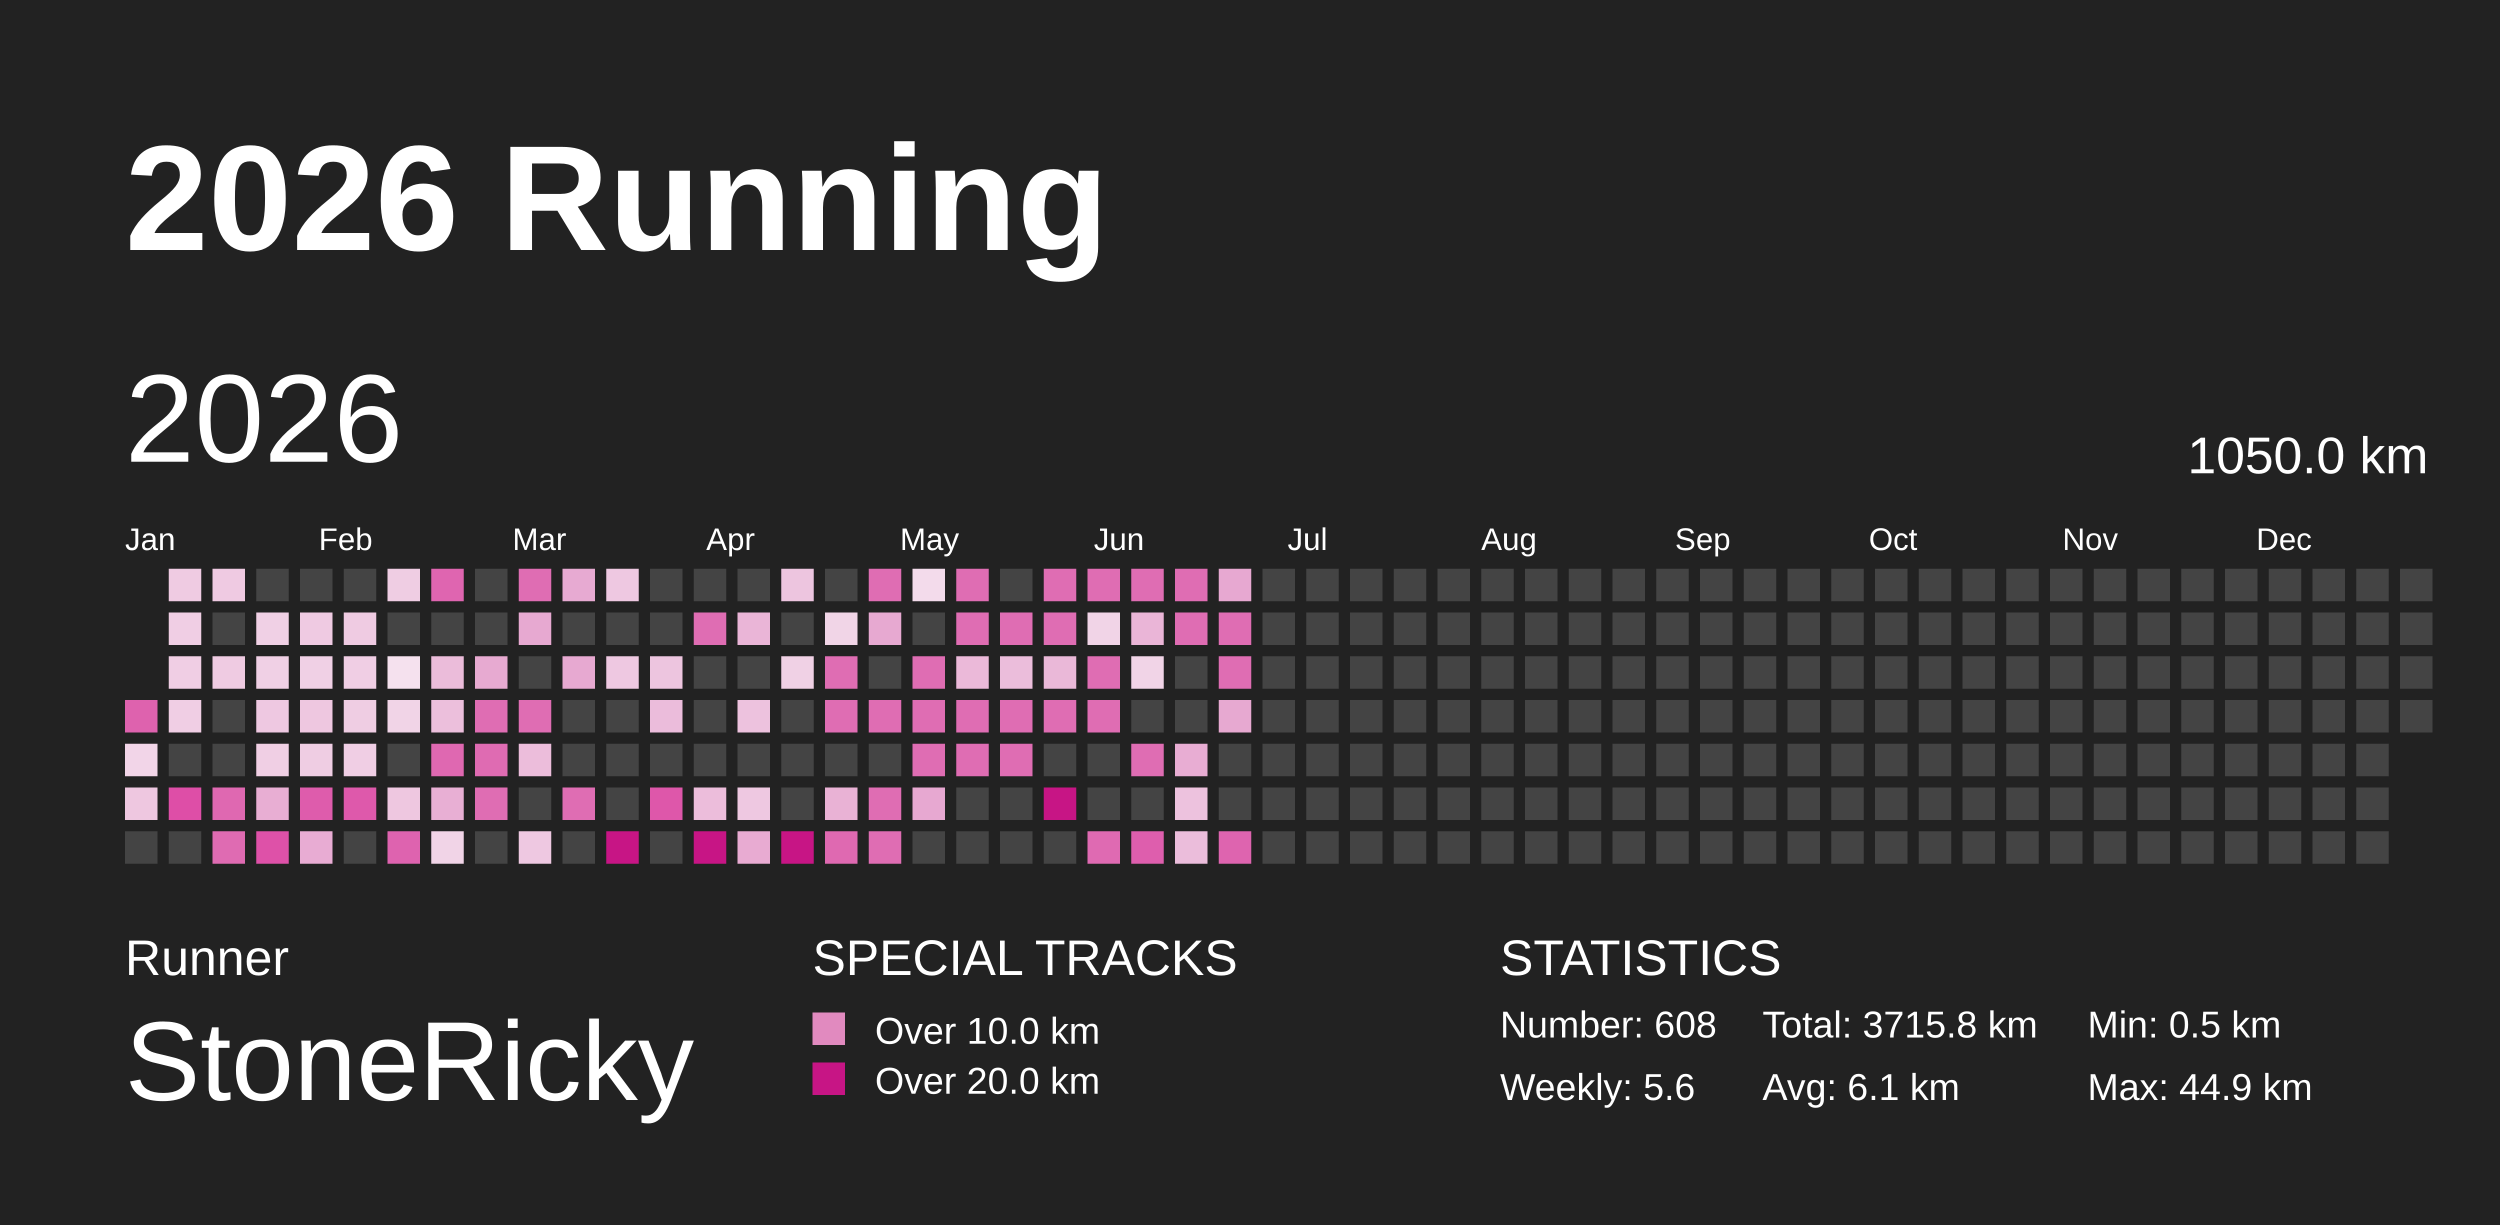
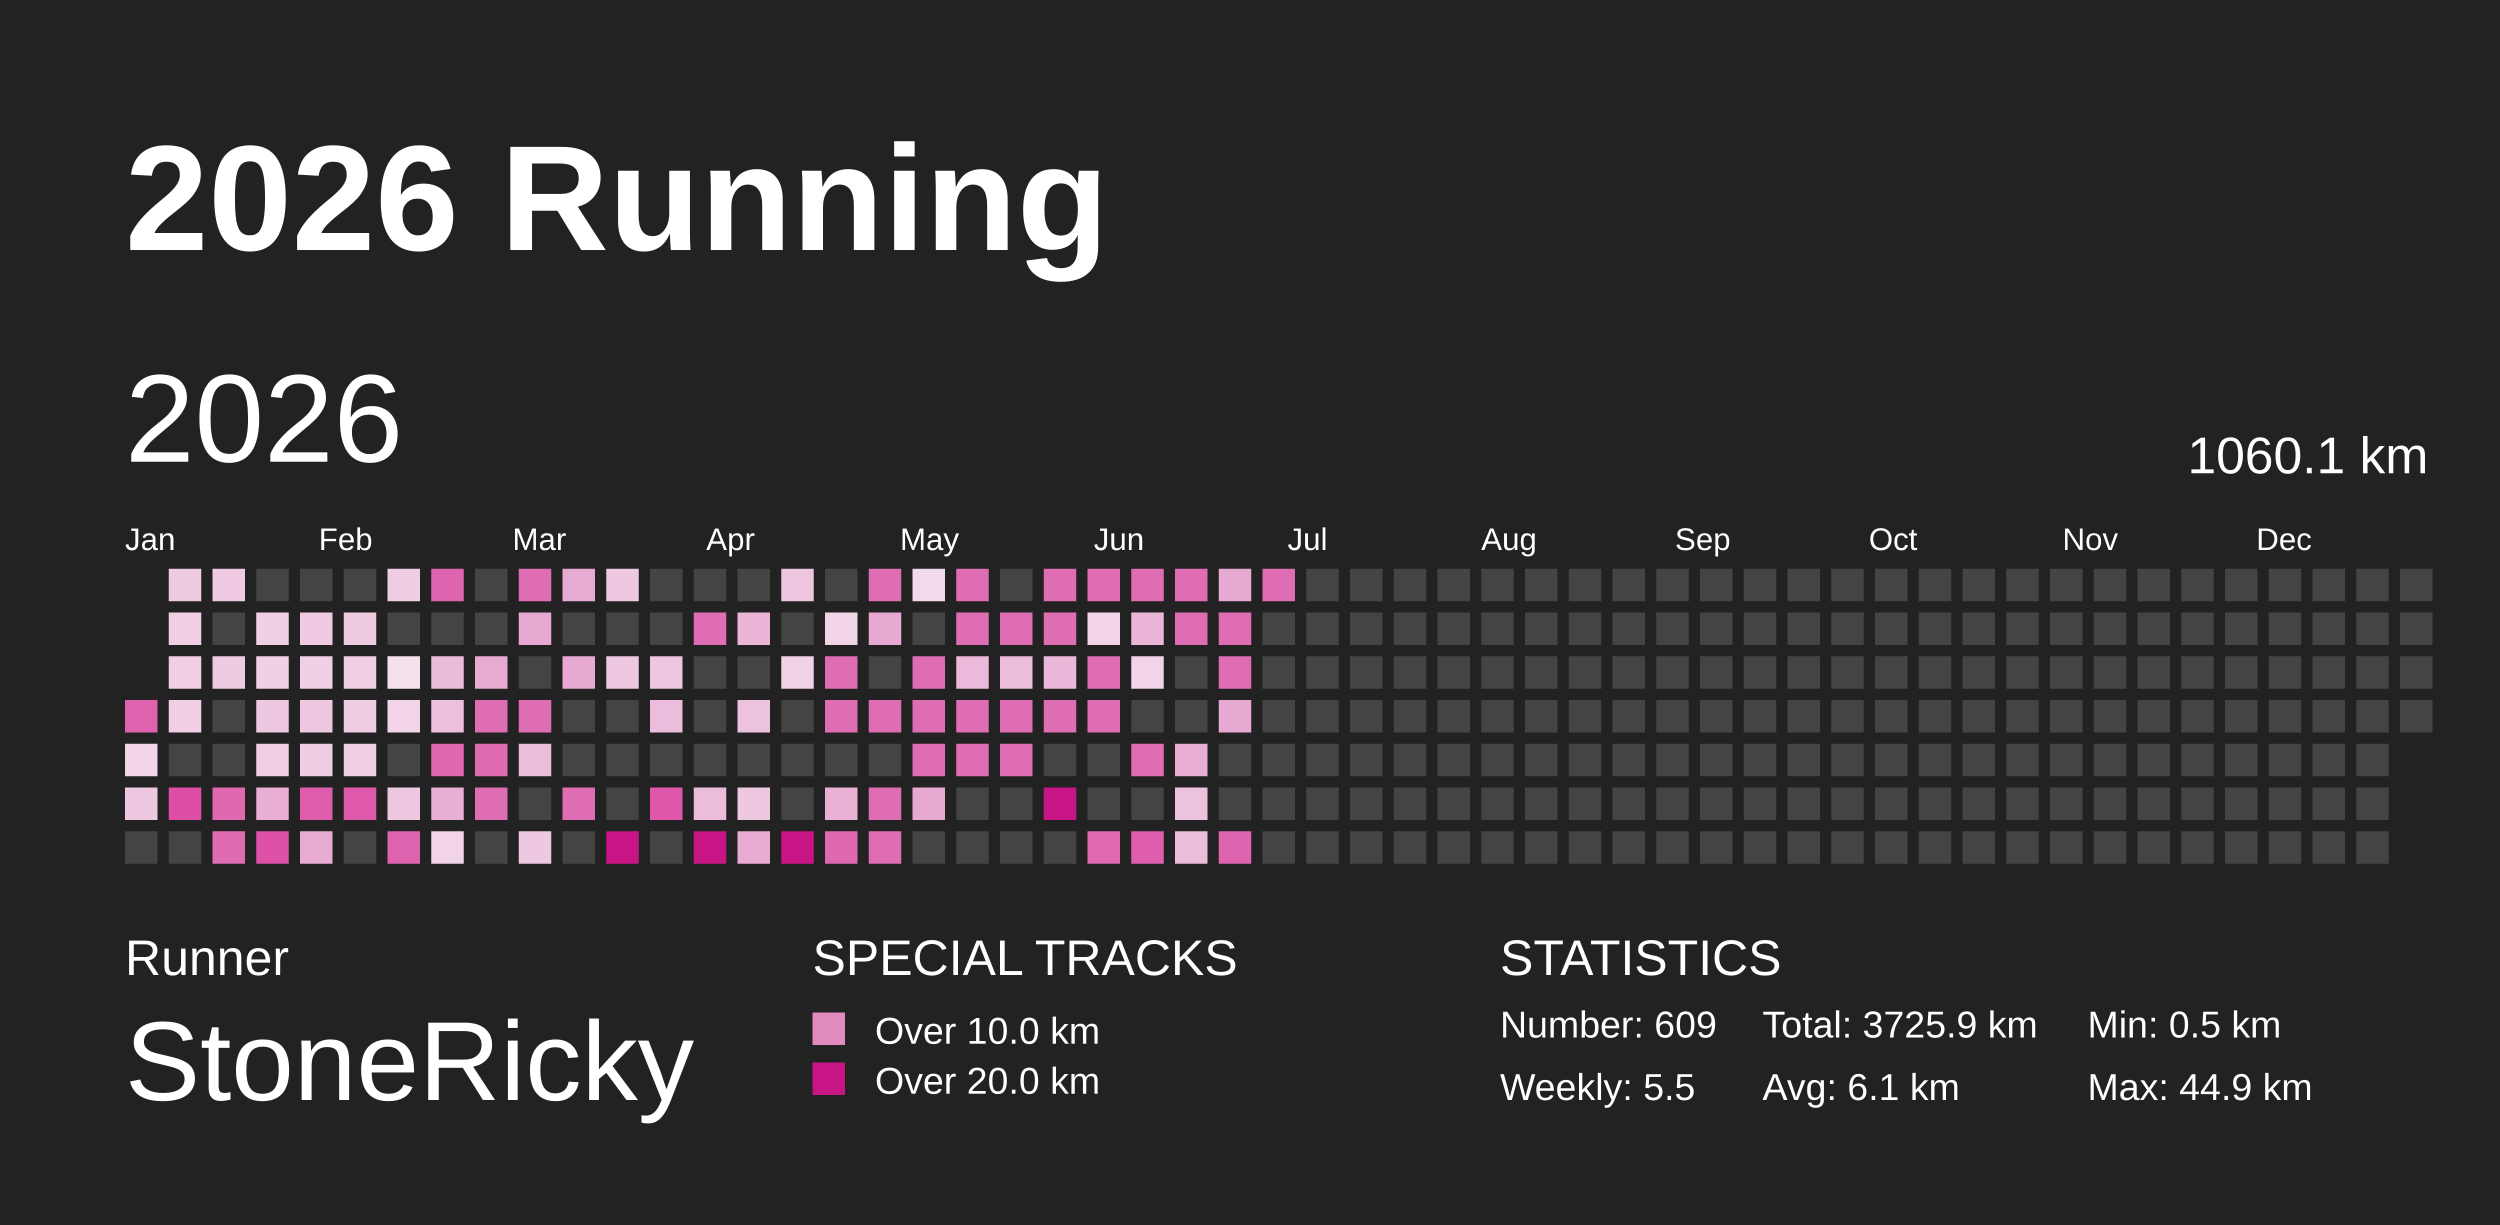
<svg xmlns="http://www.w3.org/2000/svg" baseProfile="full" height="98mm" version="1.1" viewBox="0,0,200,98" width="200mm">
  <defs>
    <pattern height="2" id="indoor-stripe" patternUnits="userSpaceOnUse" width="2">
      <line stroke="white" stroke-opacity="0.45" stroke-width="0.5" x1="0" x2="2" y1="2" y2="0" />
    </pattern>
  </defs>
  <rect fill="#222222" height="98" width="200" x="0" y="0" />
  <text fill="#FFFFFF" style="font-size:12px; font-family:Arial; font-weight:bold;" x="10" y="20">2026 Running</text>
  <text fill="#FFFFFF" style="font-size:4px; font-family:Arial" x="10" y="78">Runner</text>
  <text fill="#FFFFFF" style="font-size:9px; font-family:Arial" x="10" y="88">StoneRicky</text>
  <text fill="#FFFFFF" style="font-size:4px; font-family:Arial" x="65" y="78">SPECIAL TRACKS</text>
  <rect fill="#E18ABF" height="2.6" width="2.6" x="65" y="81" />
  <text fill="#FFFFFF" style="font-size:3px; font-family:Arial" x="70" y="83.5">Over 10.0 km</text>
  <rect fill="#C71585" height="2.6" width="2.6" x="65" y="85" />
  <text fill="#FFFFFF" style="font-size:3px; font-family:Arial" x="70" y="87.5">Over 20.0 km</text>
  <text fill="#FFFFFF" style="font-size:4px; font-family:Arial" x="120" y="78">STATISTICS</text>
-   <text fill="#FFFFFF" style="font-size:3px; font-family:Arial" x="120" y="83">Number: 608</text>
-   <text fill="#FFFFFF" style="font-size:3px; font-family:Arial" x="120" y="88">Weekly: 5.6</text>
-   <text fill="#FFFFFF" style="font-size:3px; font-family:Arial" x="141" y="83">Total: 3715.8 km</text>
+   <text fill="#FFFFFF" style="font-size:3px; font-family:Arial" x="120" y="83">Number: 609</text>
+   <text fill="#FFFFFF" style="font-size:3px; font-family:Arial" x="120" y="88">Weekly: 5.5</text>
+   <text fill="#FFFFFF" style="font-size:3px; font-family:Arial" x="141" y="83">Total: 3725.9 km</text>
  <text fill="#FFFFFF" style="font-size:3px; font-family:Arial" x="141" y="88">Avg: 6.1 km</text>
  <text fill="#FFFFFF" style="font-size:3px; font-family:Arial" x="167" y="83">Min: 0.5 km</text>
  <text fill="#FFFFFF" style="font-size:3px; font-family:Arial" x="167" y="88">Max: 44.9 km</text>
  <text dominant-baseline="hanging" fill="#FFFFFF" style="font-size:10.0px; font-family:Arial;" x="10" y="30">2026</text>
-   <text dominant-baseline="hanging" fill="#FFFFFF" style="font-size:4.125px; font-family:Arial;" x="175" y="35">1050.0 km</text>
+   <text dominant-baseline="hanging" fill="#FFFFFF" style="font-size:4.125px; font-family:Arial;" x="175" y="35">1060.1 km</text>
  <text fill="#FFFFFF" style="font-size:2.5px; font-family:Arial" x="10.0" y="44">Jan</text>
  <text fill="#FFFFFF" style="font-size:2.5px; font-family:Arial" x="25.5" y="44">Feb</text>
  <text fill="#FFFFFF" style="font-size:2.5px; font-family:Arial" x="41.0" y="44">Mar</text>
  <text fill="#FFFFFF" style="font-size:2.5px; font-family:Arial" x="56.5" y="44">Apr</text>
  <text fill="#FFFFFF" style="font-size:2.5px; font-family:Arial" x="72.0" y="44">May</text>
  <text fill="#FFFFFF" style="font-size:2.5px; font-family:Arial" x="87.5" y="44">Jun</text>
  <text fill="#FFFFFF" style="font-size:2.5px; font-family:Arial" x="103.0" y="44">Jul</text>
  <text fill="#FFFFFF" style="font-size:2.5px; font-family:Arial" x="118.5" y="44">Aug</text>
  <text fill="#FFFFFF" style="font-size:2.5px; font-family:Arial" x="134.0" y="44">Sep</text>
  <text fill="#FFFFFF" style="font-size:2.5px; font-family:Arial" x="149.5" y="44">Oct</text>
  <text fill="#FFFFFF" style="font-size:2.5px; font-family:Arial" x="165.0" y="44">Nov</text>
  <text fill="#FFFFFF" style="font-size:2.5px; font-family:Arial" x="180.5" y="44">Dec</text>
  <rect fill="#de62ae" height="2.6" width="2.6" x="10.0" y="56.0" />
  <rect fill="#f2d5e8" height="2.6" width="2.6" x="10.0" y="59.5" />
  <rect fill="#eec7e0" height="2.6" width="2.6" x="10.0" y="63.0" />
  <rect fill="#444444" height="2.6" width="2.6" x="10.0" y="66.5" />
  <rect fill="#efcbe2" height="2.6" width="2.6" x="13.5" y="45.5" />
  <rect fill="#f0cee4" height="2.6" width="2.6" x="13.5" y="49.0" />
  <rect fill="#f0cee4" height="2.6" width="2.6" x="13.5" y="52.5" />
  <rect fill="#f0cee4" height="2.6" width="2.6" x="13.5" y="56.0" />
  <rect fill="#444444" height="2.6" width="2.6" x="13.5" y="59.5" />
  <rect fill="#de4ea7" height="2.6" width="2.6" x="13.5" y="63.0" />
  <rect fill="#444444" height="2.6" width="2.6" x="13.5" y="66.5" />
  <rect fill="#efcae2" height="2.6" width="2.6" x="17.0" y="45.5" />
  <rect fill="#444444" height="2.6" width="2.6" x="17.0" y="49.0" />
  <rect fill="#efcbe2" height="2.6" width="2.6" x="17.0" y="52.5" />
  <rect fill="#444444" height="2.6" width="2.6" x="17.0" y="56.0" />
  <rect fill="#444444" height="2.6" width="2.6" x="17.0" y="59.5" />
  <rect fill="#df68b1" height="2.6" width="2.6" x="17.0" y="63.0" />
  <rect fill="#df6bb2" height="2.6" width="2.6" x="17.0" y="66.5" />
  <rect fill="#444444" height="2.6" width="2.6" x="20.5" y="45.5" />
  <rect fill="#f0d0e5" height="2.6" width="2.6" x="20.5" y="49.0" />
  <rect fill="#f0d0e5" height="2.6" width="2.6" x="20.5" y="52.5" />
  <rect fill="#eec8e1" height="2.6" width="2.6" x="20.5" y="56.0" />
  <rect fill="#f0cfe4" height="2.6" width="2.6" x="20.5" y="59.5" />
  <rect fill="#e8aed3" height="2.6" width="2.6" x="20.5" y="63.0" />
  <rect fill="#de51a8" height="2.6" width="2.6" x="20.5" y="66.5" />
  <rect fill="#444444" height="2.6" width="2.6" x="24.0" y="45.5" />
  <rect fill="#efcae2" height="2.6" width="2.6" x="24.0" y="49.0" />
  <rect fill="#f0d0e5" height="2.6" width="2.6" x="24.0" y="52.5" />
  <rect fill="#eec7e0" height="2.6" width="2.6" x="24.0" y="56.0" />
  <rect fill="#efcde3" height="2.6" width="2.6" x="24.0" y="59.5" />
  <rect fill="#de5cac" height="2.6" width="2.6" x="24.0" y="63.0" />
  <rect fill="#e8acd3" height="2.6" width="2.6" x="24.0" y="66.5" />
  <rect fill="#444444" height="2.6" width="2.6" x="27.5" y="45.5" />
  <rect fill="#efcbe2" height="2.6" width="2.6" x="27.5" y="49.0" />
  <rect fill="#f0cee4" height="2.6" width="2.6" x="27.5" y="52.5" />
  <rect fill="#efcde3" height="2.6" width="2.6" x="27.5" y="56.0" />
  <rect fill="#f0cee4" height="2.6" width="2.6" x="27.5" y="59.5" />
  <rect fill="#de59ab" height="2.6" width="2.6" x="27.5" y="63.0" />
  <rect fill="#444444" height="2.6" width="2.6" x="27.5" y="66.5" />
  <rect fill="#efcde3" height="2.6" width="2.6" x="31.0" y="45.5" />
  <rect fill="#444444" height="2.6" width="2.6" x="31.0" y="49.0" />
  <rect fill="#f5e1ee" height="2.6" width="2.6" x="31.0" y="52.5" />
  <rect fill="#f1d4e7" height="2.6" width="2.6" x="31.0" y="56.0" />
  <rect fill="#444444" height="2.6" width="2.6" x="31.0" y="59.5" />
  <rect fill="#eec7e0" height="2.6" width="2.6" x="31.0" y="63.0" />
  <rect fill="#de63af" height="2.6" width="2.6" x="31.0" y="66.5" />
  <rect fill="#df65b0" height="2.6" width="2.6" x="34.5" y="45.5" />
  <rect fill="#444444" height="2.6" width="2.6" x="34.5" y="49.0" />
  <rect fill="#ebbcda" height="2.6" width="2.6" x="34.5" y="52.5" />
  <rect fill="#ecbfdc" height="2.6" width="2.6" x="34.5" y="56.0" />
  <rect fill="#df68b1" height="2.6" width="2.6" x="34.5" y="59.5" />
  <rect fill="#e8afd4" height="2.6" width="2.6" x="34.5" y="63.0" />
  <rect fill="#f1d4e7" height="2.6" width="2.6" x="34.5" y="66.5" />
  <rect fill="#444444" height="2.6" width="2.6" x="38.0" y="45.5" />
  <rect fill="#444444" height="2.6" width="2.6" x="38.0" y="49.0" />
  <rect fill="#e7aad1" height="2.6" width="2.6" x="38.0" y="52.5" />
  <rect fill="#df6db3" height="2.6" width="2.6" x="38.0" y="56.0" />
  <rect fill="#df6bb2" height="2.6" width="2.6" x="38.0" y="59.5" />
  <rect fill="#df6db3" height="2.6" width="2.6" x="38.0" y="63.0" />
  <rect fill="#444444" height="2.6" width="2.6" x="38.0" y="66.5" />
  <rect fill="#df6db3" height="2.6" width="2.6" x="41.5" y="45.5" />
  <rect fill="#e7a9d1" height="2.6" width="2.6" x="41.5" y="49.0" />
  <rect fill="#444444" height="2.6" width="2.6" x="41.5" y="52.5" />
  <rect fill="#df6db3" height="2.6" width="2.6" x="41.5" y="56.0" />
  <rect fill="#ecbddb" height="2.6" width="2.6" x="41.5" y="59.5" />
  <rect fill="#444444" height="2.6" width="2.6" x="41.5" y="63.0" />
  <rect fill="#eec8e1" height="2.6" width="2.6" x="41.5" y="66.5" />
  <rect fill="#e7aad2" height="2.6" width="2.6" x="45.0" y="45.5" />
  <rect fill="#444444" height="2.6" width="2.6" x="45.0" y="49.0" />
  <rect fill="#e7a9d1" height="2.6" width="2.6" x="45.0" y="52.5" />
  <rect fill="#444444" height="2.6" width="2.6" x="45.0" y="56.0" />
  <rect fill="#444444" height="2.6" width="2.6" x="45.0" y="59.5" />
  <rect fill="#df6db3" height="2.6" width="2.6" x="45.0" y="63.0" />
  <rect fill="#444444" height="2.6" width="2.6" x="45.0" y="66.5" />
  <rect fill="#eec8e1" height="2.6" width="2.6" x="48.5" y="45.5" />
  <rect fill="#444444" height="2.6" width="2.6" x="48.5" y="49.0" />
  <rect fill="#eec8e1" height="2.6" width="2.6" x="48.5" y="52.5" />
  <rect fill="#444444" height="2.6" width="2.6" x="48.5" y="56.0" />
  <rect fill="#444444" height="2.6" width="2.6" x="48.5" y="59.5" />
  <rect fill="#444444" height="2.6" width="2.6" x="48.5" y="63.0" />
  <rect fill="#C71585" height="2.6" width="2.6" x="48.5" y="66.5" />
  <rect fill="#444444" height="2.6" width="2.6" x="52.0" y="45.5" />
  <rect fill="#444444" height="2.6" width="2.6" x="52.0" y="49.0" />
  <rect fill="#edc5df" height="2.6" width="2.6" x="52.0" y="52.5" />
  <rect fill="#ebbcdb" height="2.6" width="2.6" x="52.0" y="56.0" />
  <rect fill="#444444" height="2.6" width="2.6" x="52.0" y="59.5" />
  <rect fill="#de57aa" height="2.6" width="2.6" x="52.0" y="63.0" />
  <rect fill="#444444" height="2.6" width="2.6" x="52.0" y="66.5" />
  <rect fill="#444444" height="2.6" width="2.6" x="55.5" y="45.5" />
  <rect fill="#df6db3" height="2.6" width="2.6" x="55.5" y="49.0" />
  <rect fill="#444444" height="2.6" width="2.6" x="55.5" y="52.5" />
  <rect fill="#444444" height="2.6" width="2.6" x="55.5" y="56.0" />
  <rect fill="#444444" height="2.6" width="2.6" x="55.5" y="59.5" />
  <rect fill="#ecbddb" height="2.6" width="2.6" x="55.5" y="63.0" />
  <rect fill="#C71585" height="2.6" width="2.6" x="55.5" y="66.5" />
  <rect fill="#444444" height="2.6" width="2.6" x="59.0" y="45.5" />
  <rect fill="#eab5d7" height="2.6" width="2.6" x="59.0" y="49.0" />
  <rect fill="#444444" height="2.6" width="2.6" x="59.0" y="52.5" />
  <rect fill="#edc2de" height="2.6" width="2.6" x="59.0" y="56.0" />
  <rect fill="#444444" height="2.6" width="2.6" x="59.0" y="59.5" />
  <rect fill="#eec8e1" height="2.6" width="2.6" x="59.0" y="63.0" />
  <rect fill="#e8abd2" height="2.6" width="2.6" x="59.0" y="66.5" />
  <rect fill="#edc5df" height="2.6" width="2.6" x="62.5" y="45.5" />
  <rect fill="#444444" height="2.6" width="2.6" x="62.5" y="49.0" />
  <rect fill="#f0d1e5" height="2.6" width="2.6" x="62.5" y="52.5" />
  <rect fill="#444444" height="2.6" width="2.6" x="62.5" y="56.0" />
  <rect fill="#444444" height="2.6" width="2.6" x="62.5" y="59.5" />
  <rect fill="#444444" height="2.6" width="2.6" x="62.5" y="63.0" />
  <rect fill="#C71585" height="2.6" width="2.6" x="62.5" y="66.5" />
  <rect fill="#444444" height="2.6" width="2.6" x="66.0" y="45.5" />
  <rect fill="#f1d5e7" height="2.6" width="2.6" x="66.0" y="49.0" />
  <rect fill="#df6db3" height="2.6" width="2.6" x="66.0" y="52.5" />
  <rect fill="#df6db3" height="2.6" width="2.6" x="66.0" y="56.0" />
  <rect fill="#444444" height="2.6" width="2.6" x="66.0" y="59.5" />
  <rect fill="#e9b2d5" height="2.6" width="2.6" x="66.0" y="63.0" />
  <rect fill="#df69b1" height="2.6" width="2.6" x="66.0" y="66.5" />
  <rect fill="#df6db3" height="2.6" width="2.6" x="69.5" y="45.5" />
  <rect fill="#e7a9d1" height="2.6" width="2.6" x="69.5" y="49.0" />
  <rect fill="#444444" height="2.6" width="2.6" x="69.5" y="52.5" />
  <rect fill="#df6db3" height="2.6" width="2.6" x="69.5" y="56.0" />
  <rect fill="#444444" height="2.6" width="2.6" x="69.5" y="59.5" />
  <rect fill="#df6db3" height="2.6" width="2.6" x="69.5" y="63.0" />
  <rect fill="#df6db3" height="2.6" width="2.6" x="69.5" y="66.5" />
  <rect fill="#f3dbeb" height="2.6" width="2.6" x="73.0" y="45.5" />
  <rect fill="#444444" height="2.6" width="2.6" x="73.0" y="49.0" />
  <rect fill="#df6db3" height="2.6" width="2.6" x="73.0" y="52.5" />
  <rect fill="#df6db3" height="2.6" width="2.6" x="73.0" y="56.0" />
  <rect fill="#df6db3" height="2.6" width="2.6" x="73.0" y="59.5" />
  <rect fill="#e7a8d1" height="2.6" width="2.6" x="73.0" y="63.0" />
  <rect fill="#444444" height="2.6" width="2.6" x="73.0" y="66.5" />
  <rect fill="#df6db3" height="2.6" width="2.6" x="76.5" y="45.5" />
  <rect fill="#df6db3" height="2.6" width="2.6" x="76.5" y="49.0" />
  <rect fill="#ebb9d9" height="2.6" width="2.6" x="76.5" y="52.5" />
  <rect fill="#df6db3" height="2.6" width="2.6" x="76.5" y="56.0" />
  <rect fill="#df6db3" height="2.6" width="2.6" x="76.5" y="59.5" />
  <rect fill="#444444" height="2.6" width="2.6" x="76.5" y="63.0" />
  <rect fill="#444444" height="2.6" width="2.6" x="76.5" y="66.5" />
  <rect fill="#444444" height="2.6" width="2.6" x="80.0" y="45.5" />
  <rect fill="#df6db3" height="2.6" width="2.6" x="80.0" y="49.0" />
  <rect fill="#ebbddb" height="2.6" width="2.6" x="80.0" y="52.5" />
  <rect fill="#df6db3" height="2.6" width="2.6" x="80.0" y="56.0" />
  <rect fill="#df6db3" height="2.6" width="2.6" x="80.0" y="59.5" />
  <rect fill="#444444" height="2.6" width="2.6" x="80.0" y="63.0" />
  <rect fill="#444444" height="2.6" width="2.6" x="80.0" y="66.5" />
  <rect fill="#df6db3" height="2.6" width="2.6" x="83.5" y="45.5" />
  <rect fill="#df6db3" height="2.6" width="2.6" x="83.5" y="49.0" />
  <rect fill="#eab8d8" height="2.6" width="2.6" x="83.5" y="52.5" />
  <rect fill="#df6db3" height="2.6" width="2.6" x="83.5" y="56.0" />
  <rect fill="#444444" height="2.6" width="2.6" x="83.5" y="59.5" />
  <rect fill="#C71585" height="2.6" width="2.6" x="83.5" y="63.0" />
  <rect fill="#444444" height="2.6" width="2.6" x="83.5" y="66.5" />
  <rect fill="#df6db3" height="2.6" width="2.6" x="87.0" y="45.5" />
  <rect fill="#f1d4e7" height="2.6" width="2.6" x="87.0" y="49.0" />
  <rect fill="#df6db3" height="2.6" width="2.6" x="87.0" y="52.5" />
  <rect fill="#df6db3" height="2.6" width="2.6" x="87.0" y="56.0" />
  <rect fill="#444444" height="2.6" width="2.6" x="87.0" y="59.5" />
  <rect fill="#444444" height="2.6" width="2.6" x="87.0" y="63.0" />
  <rect fill="#df6ab2" height="2.6" width="2.6" x="87.0" y="66.5" />
  <rect fill="#df6db3" height="2.6" width="2.6" x="90.5" y="45.5" />
  <rect fill="#eab5d7" height="2.6" width="2.6" x="90.5" y="49.0" />
  <rect fill="#f1d4e7" height="2.6" width="2.6" x="90.5" y="52.5" />
  <rect fill="#444444" height="2.6" width="2.6" x="90.5" y="56.0" />
  <rect fill="#df6db3" height="2.6" width="2.6" x="90.5" y="59.5" />
  <rect fill="#444444" height="2.6" width="2.6" x="90.5" y="63.0" />
  <rect fill="#de5ead" height="2.6" width="2.6" x="90.5" y="66.5" />
  <rect fill="#df6db3" height="2.6" width="2.6" x="94.0" y="45.5" />
  <rect fill="#df6db3" height="2.6" width="2.6" x="94.0" y="49.0" />
  <rect fill="#444444" height="2.6" width="2.6" x="94.0" y="52.5" />
  <rect fill="#444444" height="2.6" width="2.6" x="94.0" y="56.0" />
  <rect fill="#e8add3" height="2.6" width="2.6" x="94.0" y="59.5" />
  <rect fill="#edc2de" height="2.6" width="2.6" x="94.0" y="63.0" />
  <rect fill="#ebbddb" height="2.6" width="2.6" x="94.0" y="66.5" />
  <rect fill="#e7a8d1" height="2.6" width="2.6" x="97.5" y="45.5" />
  <rect fill="#df6db3" height="2.6" width="2.6" x="97.5" y="49.0" />
  <rect fill="#df6db3" height="2.6" width="2.6" x="97.5" y="52.5" />
  <rect fill="#e7a9d1" height="2.6" width="2.6" x="97.5" y="56.0" />
  <rect fill="#444444" height="2.6" width="2.6" x="97.5" y="59.5" />
  <rect fill="#444444" height="2.6" width="2.6" x="97.5" y="63.0" />
  <rect fill="#de64af" height="2.6" width="2.6" x="97.5" y="66.5" />
-   <rect fill="#444444" height="2.6" width="2.6" x="101.0" y="45.5" />
+   <rect fill="#df6db3" height="2.6" width="2.6" x="101.0" y="45.5" />
  <rect fill="#444444" height="2.6" width="2.6" x="101.0" y="49.0" />
  <rect fill="#444444" height="2.6" width="2.6" x="101.0" y="52.5" />
  <rect fill="#444444" height="2.6" width="2.6" x="101.0" y="56.0" />
  <rect fill="#444444" height="2.6" width="2.6" x="101.0" y="59.5" />
  <rect fill="#444444" height="2.6" width="2.6" x="101.0" y="63.0" />
  <rect fill="#444444" height="2.6" width="2.6" x="101.0" y="66.5" />
  <rect fill="#444444" height="2.6" width="2.6" x="104.5" y="45.5" />
  <rect fill="#444444" height="2.6" width="2.6" x="104.5" y="49.0" />
  <rect fill="#444444" height="2.6" width="2.6" x="104.5" y="52.5" />
  <rect fill="#444444" height="2.6" width="2.6" x="104.5" y="56.0" />
  <rect fill="#444444" height="2.6" width="2.6" x="104.5" y="59.5" />
  <rect fill="#444444" height="2.6" width="2.6" x="104.5" y="63.0" />
  <rect fill="#444444" height="2.6" width="2.6" x="104.5" y="66.5" />
  <rect fill="#444444" height="2.6" width="2.6" x="108.0" y="45.5" />
  <rect fill="#444444" height="2.6" width="2.6" x="108.0" y="49.0" />
  <rect fill="#444444" height="2.6" width="2.6" x="108.0" y="52.5" />
  <rect fill="#444444" height="2.6" width="2.6" x="108.0" y="56.0" />
  <rect fill="#444444" height="2.6" width="2.6" x="108.0" y="59.5" />
  <rect fill="#444444" height="2.6" width="2.6" x="108.0" y="63.0" />
  <rect fill="#444444" height="2.6" width="2.6" x="108.0" y="66.5" />
  <rect fill="#444444" height="2.6" width="2.6" x="111.5" y="45.5" />
  <rect fill="#444444" height="2.6" width="2.6" x="111.5" y="49.0" />
  <rect fill="#444444" height="2.6" width="2.6" x="111.5" y="52.5" />
  <rect fill="#444444" height="2.6" width="2.6" x="111.5" y="56.0" />
  <rect fill="#444444" height="2.6" width="2.6" x="111.5" y="59.5" />
  <rect fill="#444444" height="2.6" width="2.6" x="111.5" y="63.0" />
  <rect fill="#444444" height="2.6" width="2.6" x="111.5" y="66.5" />
  <rect fill="#444444" height="2.6" width="2.6" x="115.0" y="45.5" />
  <rect fill="#444444" height="2.6" width="2.6" x="115.0" y="49.0" />
  <rect fill="#444444" height="2.6" width="2.6" x="115.0" y="52.5" />
  <rect fill="#444444" height="2.6" width="2.6" x="115.0" y="56.0" />
  <rect fill="#444444" height="2.6" width="2.6" x="115.0" y="59.5" />
  <rect fill="#444444" height="2.6" width="2.6" x="115.0" y="63.0" />
  <rect fill="#444444" height="2.6" width="2.6" x="115.0" y="66.5" />
  <rect fill="#444444" height="2.6" width="2.6" x="118.5" y="45.5" />
  <rect fill="#444444" height="2.6" width="2.6" x="118.5" y="49.0" />
  <rect fill="#444444" height="2.6" width="2.6" x="118.5" y="52.5" />
  <rect fill="#444444" height="2.6" width="2.6" x="118.5" y="56.0" />
  <rect fill="#444444" height="2.6" width="2.6" x="118.5" y="59.5" />
  <rect fill="#444444" height="2.6" width="2.6" x="118.5" y="63.0" />
  <rect fill="#444444" height="2.6" width="2.6" x="118.5" y="66.5" />
  <rect fill="#444444" height="2.6" width="2.6" x="122.0" y="45.5" />
  <rect fill="#444444" height="2.6" width="2.6" x="122.0" y="49.0" />
  <rect fill="#444444" height="2.6" width="2.6" x="122.0" y="52.5" />
  <rect fill="#444444" height="2.6" width="2.6" x="122.0" y="56.0" />
  <rect fill="#444444" height="2.6" width="2.6" x="122.0" y="59.5" />
  <rect fill="#444444" height="2.6" width="2.6" x="122.0" y="63.0" />
  <rect fill="#444444" height="2.6" width="2.6" x="122.0" y="66.5" />
  <rect fill="#444444" height="2.6" width="2.6" x="125.5" y="45.5" />
  <rect fill="#444444" height="2.6" width="2.6" x="125.5" y="49.0" />
  <rect fill="#444444" height="2.6" width="2.6" x="125.5" y="52.5" />
  <rect fill="#444444" height="2.6" width="2.6" x="125.5" y="56.0" />
  <rect fill="#444444" height="2.6" width="2.6" x="125.5" y="59.5" />
  <rect fill="#444444" height="2.6" width="2.6" x="125.5" y="63.0" />
  <rect fill="#444444" height="2.6" width="2.6" x="125.5" y="66.5" />
  <rect fill="#444444" height="2.6" width="2.6" x="129.0" y="45.5" />
  <rect fill="#444444" height="2.6" width="2.6" x="129.0" y="49.0" />
  <rect fill="#444444" height="2.6" width="2.6" x="129.0" y="52.5" />
  <rect fill="#444444" height="2.6" width="2.6" x="129.0" y="56.0" />
  <rect fill="#444444" height="2.6" width="2.6" x="129.0" y="59.5" />
  <rect fill="#444444" height="2.6" width="2.6" x="129.0" y="63.0" />
  <rect fill="#444444" height="2.6" width="2.6" x="129.0" y="66.5" />
  <rect fill="#444444" height="2.6" width="2.6" x="132.5" y="45.5" />
  <rect fill="#444444" height="2.6" width="2.6" x="132.5" y="49.0" />
  <rect fill="#444444" height="2.6" width="2.6" x="132.5" y="52.5" />
  <rect fill="#444444" height="2.6" width="2.6" x="132.5" y="56.0" />
  <rect fill="#444444" height="2.6" width="2.6" x="132.5" y="59.5" />
  <rect fill="#444444" height="2.6" width="2.6" x="132.5" y="63.0" />
  <rect fill="#444444" height="2.6" width="2.6" x="132.5" y="66.5" />
  <rect fill="#444444" height="2.6" width="2.6" x="136.0" y="45.5" />
  <rect fill="#444444" height="2.6" width="2.6" x="136.0" y="49.0" />
  <rect fill="#444444" height="2.6" width="2.6" x="136.0" y="52.5" />
  <rect fill="#444444" height="2.6" width="2.6" x="136.0" y="56.0" />
  <rect fill="#444444" height="2.6" width="2.6" x="136.0" y="59.5" />
  <rect fill="#444444" height="2.6" width="2.6" x="136.0" y="63.0" />
  <rect fill="#444444" height="2.6" width="2.6" x="136.0" y="66.5" />
  <rect fill="#444444" height="2.6" width="2.6" x="139.5" y="45.5" />
  <rect fill="#444444" height="2.6" width="2.6" x="139.5" y="49.0" />
  <rect fill="#444444" height="2.6" width="2.6" x="139.5" y="52.5" />
  <rect fill="#444444" height="2.6" width="2.6" x="139.5" y="56.0" />
  <rect fill="#444444" height="2.6" width="2.6" x="139.5" y="59.5" />
  <rect fill="#444444" height="2.6" width="2.6" x="139.5" y="63.0" />
  <rect fill="#444444" height="2.6" width="2.6" x="139.5" y="66.5" />
  <rect fill="#444444" height="2.6" width="2.6" x="143.0" y="45.5" />
  <rect fill="#444444" height="2.6" width="2.6" x="143.0" y="49.0" />
  <rect fill="#444444" height="2.6" width="2.6" x="143.0" y="52.5" />
  <rect fill="#444444" height="2.6" width="2.6" x="143.0" y="56.0" />
  <rect fill="#444444" height="2.6" width="2.6" x="143.0" y="59.5" />
  <rect fill="#444444" height="2.6" width="2.6" x="143.0" y="63.0" />
  <rect fill="#444444" height="2.6" width="2.6" x="143.0" y="66.5" />
  <rect fill="#444444" height="2.6" width="2.6" x="146.5" y="45.5" />
  <rect fill="#444444" height="2.6" width="2.6" x="146.5" y="49.0" />
  <rect fill="#444444" height="2.6" width="2.6" x="146.5" y="52.5" />
  <rect fill="#444444" height="2.6" width="2.6" x="146.5" y="56.0" />
  <rect fill="#444444" height="2.6" width="2.6" x="146.5" y="59.5" />
  <rect fill="#444444" height="2.6" width="2.6" x="146.5" y="63.0" />
  <rect fill="#444444" height="2.6" width="2.6" x="146.5" y="66.5" />
  <rect fill="#444444" height="2.6" width="2.6" x="150.0" y="45.5" />
  <rect fill="#444444" height="2.6" width="2.6" x="150.0" y="49.0" />
  <rect fill="#444444" height="2.6" width="2.6" x="150.0" y="52.5" />
  <rect fill="#444444" height="2.6" width="2.6" x="150.0" y="56.0" />
  <rect fill="#444444" height="2.6" width="2.6" x="150.0" y="59.5" />
  <rect fill="#444444" height="2.6" width="2.6" x="150.0" y="63.0" />
  <rect fill="#444444" height="2.6" width="2.6" x="150.0" y="66.5" />
  <rect fill="#444444" height="2.6" width="2.6" x="153.5" y="45.5" />
  <rect fill="#444444" height="2.6" width="2.6" x="153.5" y="49.0" />
  <rect fill="#444444" height="2.6" width="2.6" x="153.5" y="52.5" />
  <rect fill="#444444" height="2.6" width="2.6" x="153.5" y="56.0" />
  <rect fill="#444444" height="2.6" width="2.6" x="153.5" y="59.5" />
  <rect fill="#444444" height="2.6" width="2.6" x="153.5" y="63.0" />
  <rect fill="#444444" height="2.6" width="2.6" x="153.5" y="66.5" />
  <rect fill="#444444" height="2.6" width="2.6" x="157.0" y="45.5" />
  <rect fill="#444444" height="2.6" width="2.6" x="157.0" y="49.0" />
  <rect fill="#444444" height="2.6" width="2.6" x="157.0" y="52.5" />
  <rect fill="#444444" height="2.6" width="2.6" x="157.0" y="56.0" />
  <rect fill="#444444" height="2.6" width="2.6" x="157.0" y="59.5" />
  <rect fill="#444444" height="2.6" width="2.6" x="157.0" y="63.0" />
  <rect fill="#444444" height="2.6" width="2.6" x="157.0" y="66.5" />
  <rect fill="#444444" height="2.6" width="2.6" x="160.5" y="45.5" />
  <rect fill="#444444" height="2.6" width="2.6" x="160.5" y="49.0" />
  <rect fill="#444444" height="2.6" width="2.6" x="160.5" y="52.5" />
  <rect fill="#444444" height="2.6" width="2.6" x="160.5" y="56.0" />
  <rect fill="#444444" height="2.6" width="2.6" x="160.5" y="59.5" />
  <rect fill="#444444" height="2.6" width="2.6" x="160.5" y="63.0" />
  <rect fill="#444444" height="2.6" width="2.6" x="160.5" y="66.5" />
  <rect fill="#444444" height="2.6" width="2.6" x="164.0" y="45.5" />
  <rect fill="#444444" height="2.6" width="2.6" x="164.0" y="49.0" />
  <rect fill="#444444" height="2.6" width="2.6" x="164.0" y="52.5" />
  <rect fill="#444444" height="2.6" width="2.6" x="164.0" y="56.0" />
  <rect fill="#444444" height="2.6" width="2.6" x="164.0" y="59.5" />
  <rect fill="#444444" height="2.6" width="2.6" x="164.0" y="63.0" />
  <rect fill="#444444" height="2.6" width="2.6" x="164.0" y="66.5" />
  <rect fill="#444444" height="2.6" width="2.6" x="167.5" y="45.5" />
  <rect fill="#444444" height="2.6" width="2.6" x="167.5" y="49.0" />
  <rect fill="#444444" height="2.6" width="2.6" x="167.5" y="52.5" />
  <rect fill="#444444" height="2.6" width="2.6" x="167.5" y="56.0" />
  <rect fill="#444444" height="2.6" width="2.6" x="167.5" y="59.5" />
  <rect fill="#444444" height="2.6" width="2.6" x="167.5" y="63.0" />
  <rect fill="#444444" height="2.6" width="2.6" x="167.5" y="66.5" />
  <rect fill="#444444" height="2.6" width="2.6" x="171.0" y="45.5" />
  <rect fill="#444444" height="2.6" width="2.6" x="171.0" y="49.0" />
  <rect fill="#444444" height="2.6" width="2.6" x="171.0" y="52.5" />
  <rect fill="#444444" height="2.6" width="2.6" x="171.0" y="56.0" />
  <rect fill="#444444" height="2.6" width="2.6" x="171.0" y="59.5" />
  <rect fill="#444444" height="2.6" width="2.6" x="171.0" y="63.0" />
  <rect fill="#444444" height="2.6" width="2.6" x="171.0" y="66.5" />
  <rect fill="#444444" height="2.6" width="2.6" x="174.5" y="45.5" />
  <rect fill="#444444" height="2.6" width="2.6" x="174.5" y="49.0" />
  <rect fill="#444444" height="2.6" width="2.6" x="174.5" y="52.5" />
  <rect fill="#444444" height="2.6" width="2.6" x="174.5" y="56.0" />
  <rect fill="#444444" height="2.6" width="2.6" x="174.5" y="59.5" />
  <rect fill="#444444" height="2.6" width="2.6" x="174.5" y="63.0" />
  <rect fill="#444444" height="2.6" width="2.6" x="174.5" y="66.5" />
  <rect fill="#444444" height="2.6" width="2.6" x="178.0" y="45.5" />
  <rect fill="#444444" height="2.6" width="2.6" x="178.0" y="49.0" />
  <rect fill="#444444" height="2.6" width="2.6" x="178.0" y="52.5" />
  <rect fill="#444444" height="2.6" width="2.6" x="178.0" y="56.0" />
  <rect fill="#444444" height="2.6" width="2.6" x="178.0" y="59.5" />
  <rect fill="#444444" height="2.6" width="2.6" x="178.0" y="63.0" />
  <rect fill="#444444" height="2.6" width="2.6" x="178.0" y="66.5" />
  <rect fill="#444444" height="2.6" width="2.6" x="181.5" y="45.5" />
  <rect fill="#444444" height="2.6" width="2.6" x="181.5" y="49.0" />
  <rect fill="#444444" height="2.6" width="2.6" x="181.5" y="52.5" />
  <rect fill="#444444" height="2.6" width="2.6" x="181.5" y="56.0" />
  <rect fill="#444444" height="2.6" width="2.6" x="181.5" y="59.5" />
  <rect fill="#444444" height="2.6" width="2.6" x="181.5" y="63.0" />
  <rect fill="#444444" height="2.6" width="2.6" x="181.5" y="66.5" />
  <rect fill="#444444" height="2.6" width="2.6" x="185.0" y="45.5" />
  <rect fill="#444444" height="2.6" width="2.6" x="185.0" y="49.0" />
  <rect fill="#444444" height="2.6" width="2.6" x="185.0" y="52.5" />
  <rect fill="#444444" height="2.6" width="2.6" x="185.0" y="56.0" />
  <rect fill="#444444" height="2.6" width="2.6" x="185.0" y="59.5" />
  <rect fill="#444444" height="2.6" width="2.6" x="185.0" y="63.0" />
  <rect fill="#444444" height="2.6" width="2.6" x="185.0" y="66.5" />
  <rect fill="#444444" height="2.6" width="2.6" x="188.5" y="45.5" />
  <rect fill="#444444" height="2.6" width="2.6" x="188.5" y="49.0" />
  <rect fill="#444444" height="2.6" width="2.6" x="188.5" y="52.5" />
  <rect fill="#444444" height="2.6" width="2.6" x="188.5" y="56.0" />
  <rect fill="#444444" height="2.6" width="2.6" x="188.5" y="59.5" />
  <rect fill="#444444" height="2.6" width="2.6" x="188.5" y="63.0" />
  <rect fill="#444444" height="2.6" width="2.6" x="188.5" y="66.5" />
  <rect fill="#444444" height="2.6" width="2.6" x="192.0" y="45.5" />
  <rect fill="#444444" height="2.6" width="2.6" x="192.0" y="49.0" />
  <rect fill="#444444" height="2.6" width="2.6" x="192.0" y="52.5" />
  <rect fill="#444444" height="2.6" width="2.6" x="192.0" y="56.0" />
</svg>
